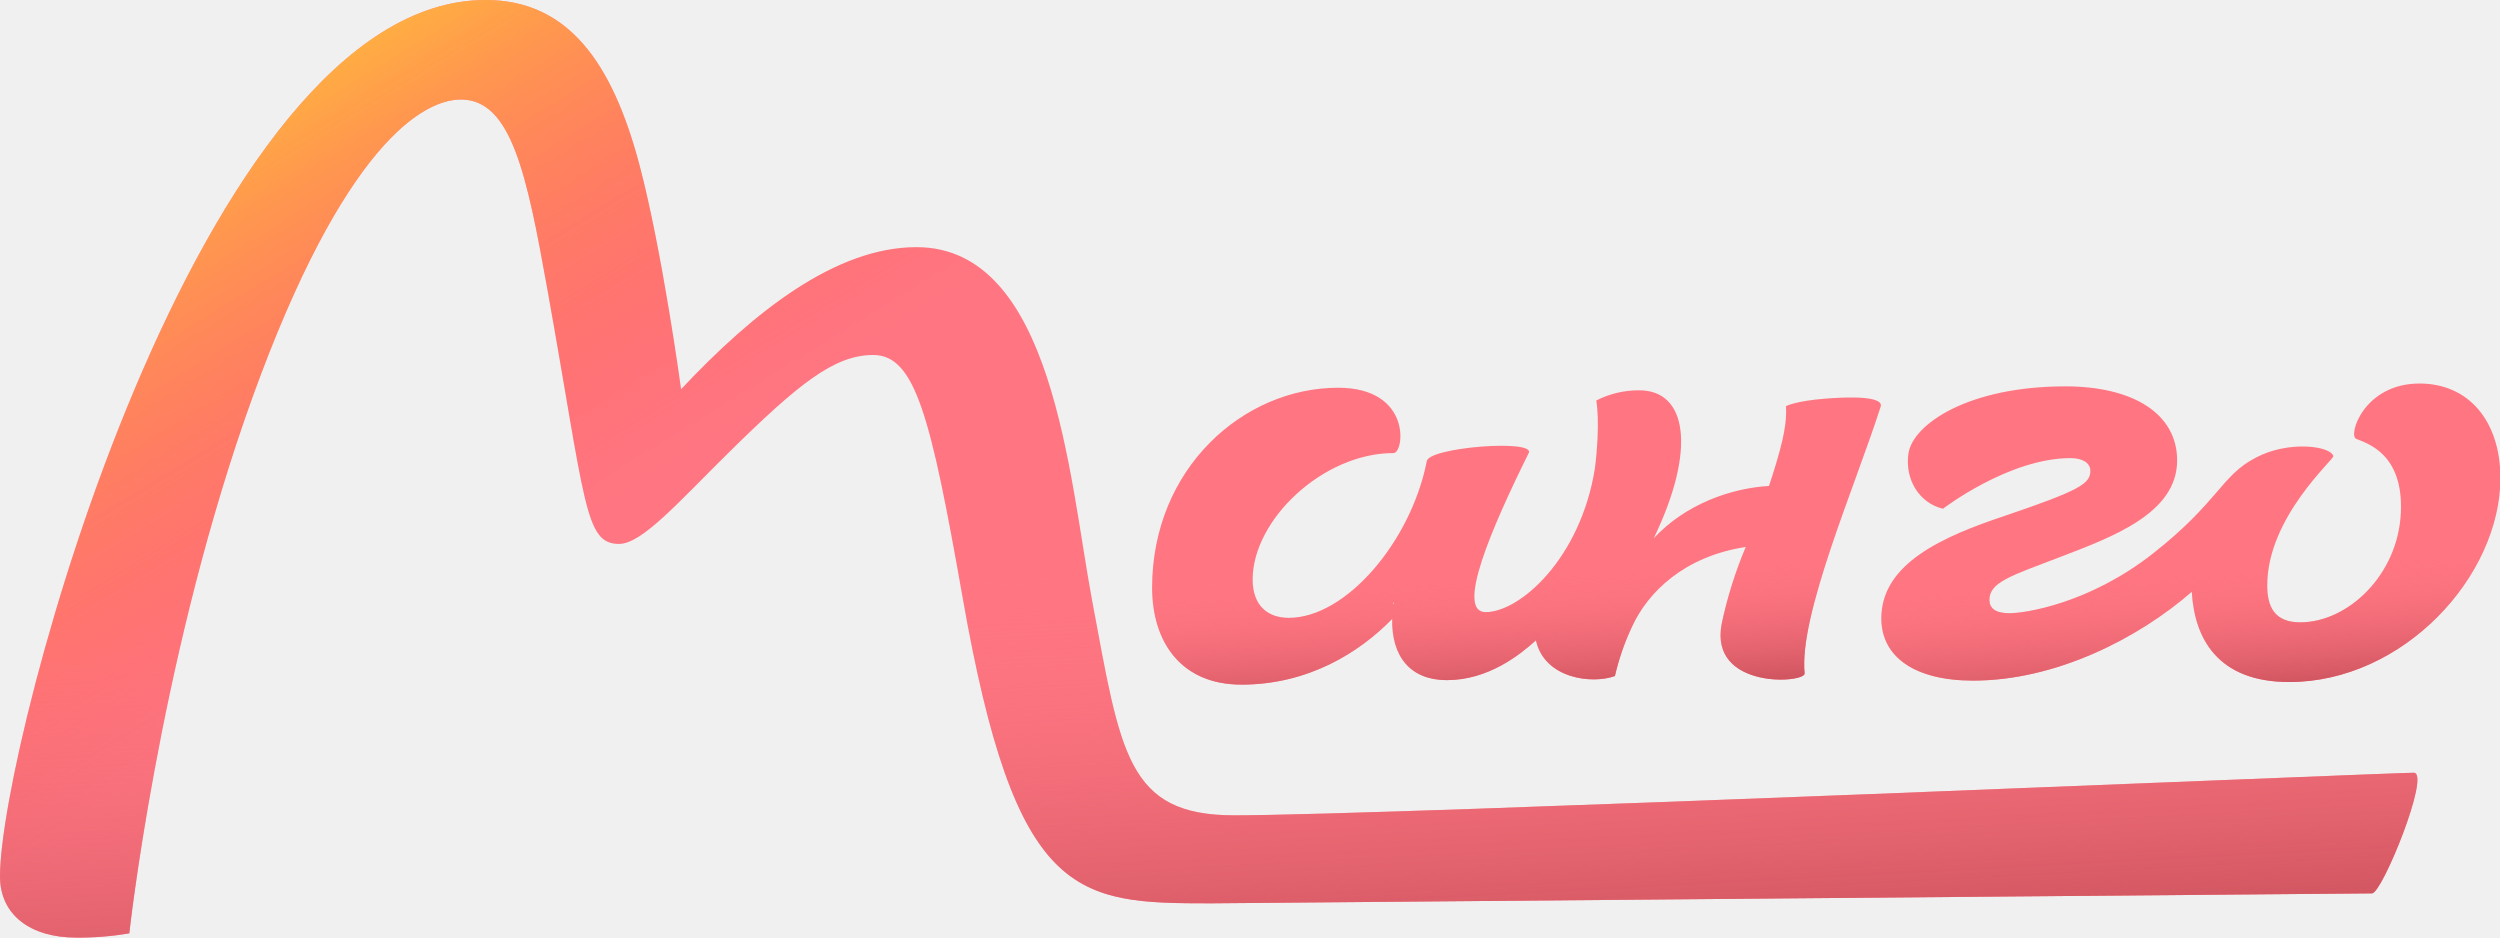
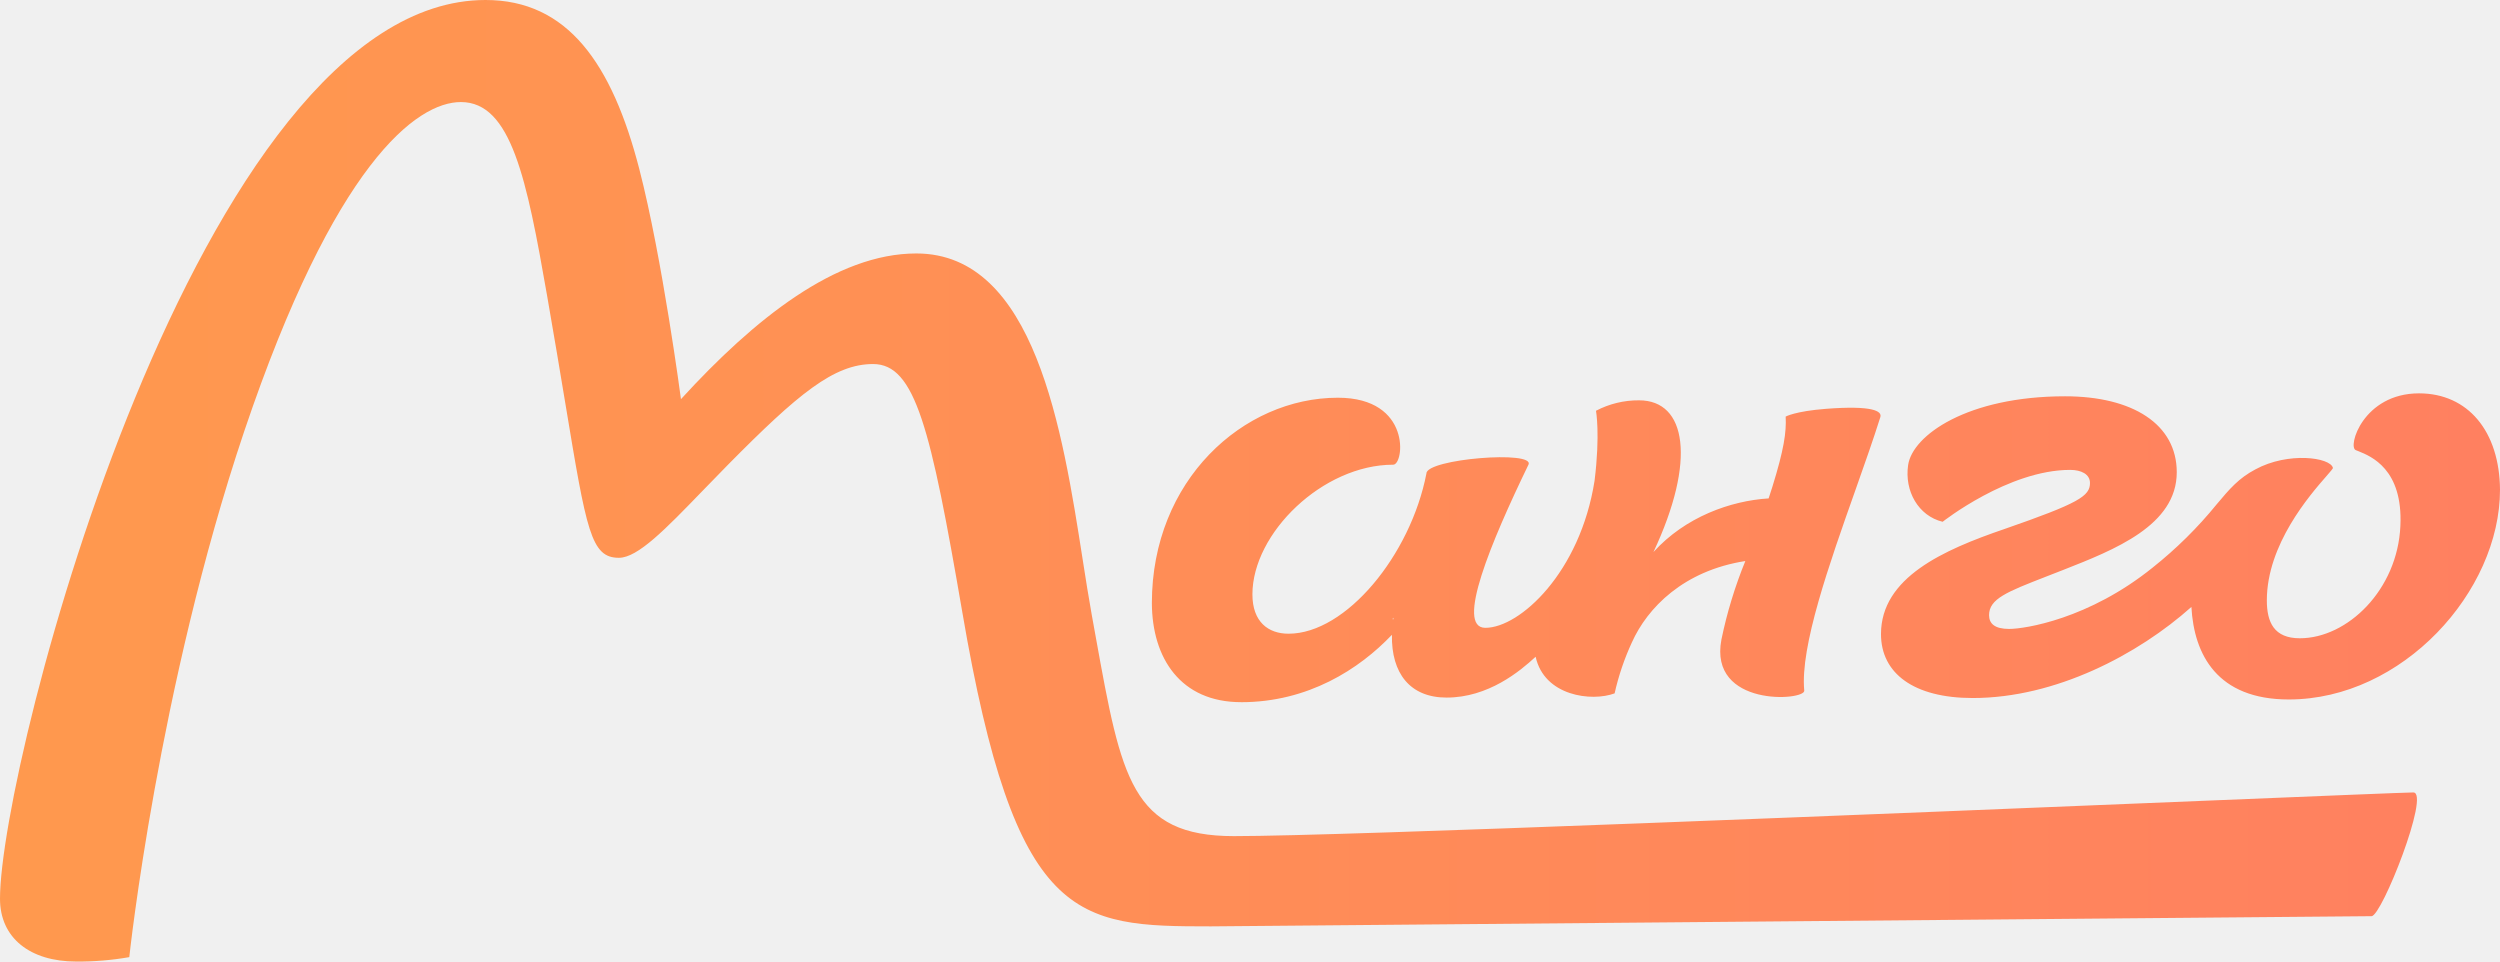
- <svg xmlns="http://www.w3.org/2000/svg" width="96" height="36" fill="none" viewBox="0 0 96 36">
-   <g clip-path="url(#clip0)">
-     <path fill="#FF7682" d="M47.668 26.29c2.576 0 4.541-1.24 5.792-2.523-.028 1.44.697 2.35 2.098 2.35 1.6 0 2.813-.98 3.422-1.527.33 1.473 2.15 1.69 3.033 1.37a9.35 9.35 0 0 1 .662-1.907c.594-1.293 1.981-2.686 4.36-3.048-.399.949-.707 1.933-.92 2.938-.5 2.547 3.22 2.296 3.182 1.914-.224-2.22 1.92-7.127 2.922-10.243.072-.223-.299-.443-2.086-.31-1.189.09-1.551.292-1.551.292.033.588-.07 1.244-.512 2.633-.047.147-.095.29-.142.431-1.46.088-3.198.692-4.423 2.008 1.655-3.436 1.268-5.68-.553-5.68a3.565 3.565 0 0 0-1.654.39s.166.875-.056 2.62c-.552 3.438-2.87 5.508-4.194 5.508-1.16 0 .22-3.218 1.654-6.108.278-.546-3.917-.219-3.917.328-.606 3.053-3.089 6-5.296 6-.773 0-1.387-.437-1.387-1.473 0-2.292 2.703-4.855 5.407-4.855.422 0 .713-2.509-2.126-2.509-3.634 0-7.143 3.09-7.143 7.69.008 2.075 1.112 3.71 3.428 3.71zm5.85-3.164c0 .026 0 .05-.01.073-.023-.016-.027-.038.01-.073z" />
-     <path fill="url(#paint0_linear)" d="M47.668 26.29c2.576 0 4.541-1.24 5.792-2.523-.028 1.44.697 2.35 2.098 2.35 1.6 0 2.813-.98 3.422-1.527.33 1.473 2.15 1.69 3.033 1.37a9.35 9.35 0 0 1 .662-1.907c.594-1.293 1.981-2.686 4.36-3.048-.399.949-.707 1.933-.92 2.938-.5 2.547 3.22 2.296 3.182 1.914-.224-2.22 1.92-7.127 2.922-10.243.072-.223-.299-.443-2.086-.31-1.189.09-1.551.292-1.551.292.033.588-.07 1.244-.512 2.633-.047.147-.095.29-.142.431-1.46.088-3.198.692-4.423 2.008 1.655-3.436 1.268-5.68-.553-5.68a3.565 3.565 0 0 0-1.654.39s.166.875-.056 2.62c-.552 3.438-2.87 5.508-4.194 5.508-1.16 0 .22-3.218 1.654-6.108.278-.546-3.917-.219-3.917.328-.606 3.053-3.089 6-5.296 6-.773 0-1.387-.437-1.387-1.473 0-2.292 2.703-4.855 5.407-4.855.422 0 .713-2.509-2.126-2.509-3.634 0-7.143 3.09-7.143 7.69.008 2.075 1.112 3.71 3.428 3.71zm5.85-3.164c0 .026 0 .05-.01.073-.023-.016-.027-.038.01-.073z" />
-     <path fill="#FF7682" d="M92.69 29.673c-.885 0-39.504 1.636-45.297 1.636-4.137 0-4.36-2.4-5.463-8.29-.882-4.747-1.488-13.528-6.737-13.528-3.085 0-6.227 2.458-9.039 5.455 0 0-.715-5.277-1.6-8.619C23.503 2.37 21.794 0 18.648 0 7.614 0 0 28.527 0 33.653c0 1.473 1.16 2.35 2.925 2.35.683.007 1.366-.048 2.04-.164 0 0 1.104-10.09 4.415-19.69C12.855 6.114 16 3.822 17.702 3.822c1.931 0 2.526 2.87 3.31 7.247 1.485 8.29 1.431 9.818 2.759 9.818.883 0 2.272-1.596 4.194-3.49 2.693-2.656 4.068-3.765 5.568-3.765 1.62 0 2.211 2.4 3.424 9.273C39 34.578 41.316 34.688 46.503 34.688l44.581-.382c.39.004 2.267-4.633 1.605-4.633z" />
-     <path fill="url(#paint1_linear)" d="M92.69 29.673c-.885 0-39.504 1.636-45.297 1.636-4.137 0-4.36-2.4-5.463-8.29-.882-4.747-1.488-13.528-6.737-13.528-3.085 0-6.227 2.458-9.039 5.455 0 0-.715-5.277-1.6-8.619C23.503 2.37 21.794 0 18.648 0 7.614 0 0 28.527 0 33.653c0 1.473 1.16 2.35 2.925 2.35.683.007 1.366-.048 2.04-.164 0 0 1.104-10.09 4.415-19.69C12.855 6.114 16 3.822 17.702 3.822c1.931 0 2.526 2.87 3.31 7.247 1.485 8.29 1.431 9.818 2.759 9.818.883 0 2.272-1.596 4.194-3.49 2.693-2.656 4.068-3.765 5.568-3.765 1.62 0 2.211 2.4 3.424 9.273C39 34.578 41.316 34.688 46.503 34.688l44.581-.382c.39.004 2.267-4.633 1.605-4.633z" />
-     <path fill="url(#paint2_linear)" d="M92.69 29.673c-.885 0-39.504 1.636-45.297 1.636-4.137 0-4.36-2.4-5.463-8.29-.882-4.747-1.488-13.528-6.737-13.528-3.085 0-6.227 2.458-9.039 5.455 0 0-.715-5.277-1.6-8.619C23.503 2.37 21.794 0 18.648 0 7.614 0 0 28.527 0 33.653c0 1.473 1.16 2.35 2.925 2.35.683.007 1.366-.048 2.04-.164 0 0 1.104-10.09 4.415-19.69C12.855 6.114 16 3.822 17.702 3.822c1.931 0 2.526 2.87 3.31 7.247 1.485 8.29 1.431 9.818 2.759 9.818.883 0 2.272-1.596 4.194-3.49 2.693-2.656 4.068-3.765 5.568-3.765 1.62 0 2.211 2.4 3.424 9.273C39 34.578 41.316 34.688 46.503 34.688l44.581-.382c.39.004 2.267-4.633 1.605-4.633z" />
-     <path fill="#FF7682" d="M92.909 14.727c-2.152 0-2.758 2.017-2.427 2.127.386.165 1.82.547 1.71 2.836-.11 2.4-2.04 4.208-3.862 4.208-.99 0-1.268-.6-1.268-1.418 0-2.617 2.576-4.844 2.538-4.964-.097-.392-1.714-.61-2.972.055-1.33.68-1.425 1.694-3.949 3.679-2.455 1.93-4.91 2.297-5.514 2.297-.55 0-.77-.195-.77-.517 0-.672.845-.924 2.65-1.616 2.043-.783 4.557-1.688 4.557-3.733 0-1.8-1.696-2.845-4.29-2.845-3.75 0-5.856 1.462-6.027 2.572-.148.98.397 1.908 1.326 2.128 0 0 2.526-1.944 4.898-1.944.428 0 .76.163.76.49 0 .49-.411.752-3.286 1.726-2.348.784-4.74 1.818-4.74 3.933 0 1.473 1.264 2.394 3.525 2.394 3.184 0 6.352-1.63 8.397-3.41.101 1.784.99 3.465 3.741 3.465 4.359 0 8.112-4.037 8.112-7.855-.018-2.19-1.233-3.608-3.109-3.608z" />
-     <path fill="url(#paint3_linear)" d="M92.909 14.727c-2.152 0-2.758 2.017-2.427 2.127.386.165 1.82.547 1.71 2.836-.11 2.4-2.04 4.208-3.862 4.208-.99 0-1.268-.6-1.268-1.418 0-2.617 2.576-4.844 2.538-4.964-.097-.392-1.714-.61-2.972.055-1.33.68-1.425 1.694-3.949 3.679-2.455 1.93-4.91 2.297-5.514 2.297-.55 0-.77-.195-.77-.517 0-.672.845-.924 2.65-1.616 2.043-.783 4.557-1.688 4.557-3.733 0-1.8-1.696-2.845-4.29-2.845-3.75 0-5.856 1.462-6.027 2.572-.148.98.397 1.908 1.326 2.128 0 0 2.526-1.944 4.898-1.944.428 0 .76.163.76.49 0 .49-.411.752-3.286 1.726-2.348.784-4.74 1.818-4.74 3.933 0 1.473 1.264 2.394 3.525 2.394 3.184 0 6.352-1.63 8.397-3.41.101 1.784.99 3.465 3.741 3.465 4.359 0 8.112-4.037 8.112-7.855-.018-2.19-1.233-3.608-3.109-3.608z" />
-   </g>
+ <svg xmlns="http://www.w3.org/2000/svg" width="91" height="35" viewBox="0 0 91 35" fill="none">
+   <path fill-rule="evenodd" clip-rule="evenodd" d="M80.16 29.15l-.002.001c-11.256.462-31.294 1.284-35.242 1.284-3.72 0-4.1-2.1-5.023-7.207-.05-.275-.1-.559-.154-.852-.11-.61-.217-1.288-.329-2.006-.736-4.715-1.74-11.144-6.056-11.144-2.924 0-5.902 2.39-8.567 5.303 0 0-.677-5.13-1.517-8.378C22.275 2.304 20.656 0 17.674 0 7.217 0 0 27.731 0 32.715 0 34.146 1.099 35 2.772 35a10.72 10.72 0 0 0 1.934-.16s1.046-9.809 4.184-19.142c3.293-9.755 6.274-11.983 7.887-11.983 1.83 0 2.394 2.79 3.137 7.046.269 1.539.484 2.838.666 3.933.77 4.639.93 5.61 1.948 5.61.687 0 1.695-1.041 3.038-2.43.296-.307.609-.63.938-.963 2.552-2.582 3.855-3.66 5.276-3.66 1.536 0 2.096 2.333 3.245 9.015 1.936 11.347 4.132 11.454 9.048 11.454l42.251-.371c.37.004 2.148-4.504 1.521-4.504-.235 0-3.29.126-7.686.306zm-34.983-3.59c2.441 0 4.304-1.206 5.489-2.453-.026 1.4.66 2.285 1.988 2.285 1.518 0 2.667-.953 3.243-1.486.314 1.432 2.038 1.644 2.875 1.333.143-.639.354-1.26.628-1.854.563-1.257 1.877-2.611 4.13-2.963a16.245 16.245 0 0 0-.87 2.856c-.474 2.475 3.051 2.232 3.015 1.86-.156-1.594.912-4.616 1.865-7.307.336-.95.657-1.86.905-2.65.068-.217-.283-.43-1.977-.3-1.127.087-1.47.283-1.47.283.031.571-.066 1.21-.485 2.56l-.135.418c-1.384.086-3.031.672-4.192 1.952 1.568-3.34 1.202-5.522-.523-5.522a3.311 3.311 0 0 0-1.569.38s.158.85-.052 2.547c-.524 3.341-2.721 5.354-3.976 5.354-1.098 0 .209-3.128 1.569-5.937.262-.531-3.713-.213-3.713.318-.575 2.969-2.927 5.833-5.02 5.833-.732 0-1.314-.425-1.314-1.432 0-2.228 2.562-4.72 5.125-4.72.4 0 .676-2.438-2.015-2.438-3.444 0-6.77 3.003-6.77 7.476.008 2.016 1.054 3.606 3.249 3.606zm5.543-3.076c0 .025 0 .047-.01.07-.02-.015-.024-.036.01-.07zm35.033-6.098c-.313-.107.261-2.068 2.3-2.068 1.779 0 2.93 1.379 2.947 3.507 0 3.712-3.557 7.636-7.688 7.636-2.606 0-3.45-1.633-3.545-3.368-1.938 1.73-4.94 3.315-7.958 3.315-2.143 0-3.341-.895-3.341-2.327 0-2.056 2.266-3.062 4.492-3.824 2.724-.946 3.115-1.201 3.115-1.677 0-.318-.316-.476-.721-.476-2.248 0-4.642 1.889-4.642 1.889-.88-.213-1.397-1.116-1.256-2.068.161-1.08 2.157-2.5 5.712-2.5 2.458 0 4.066 1.014 4.066 2.764 0 1.934-2.255 2.82-4.16 3.567a294.848 294.848 0 0 0-.61.238c-1.401.546-2.062.803-2.062 1.396 0 .312.208.503.73.503.573 0 2.9-.358 5.226-2.234a15.155 15.155 0 0 0 2.329-2.302c.462-.55.798-.951 1.414-1.274 1.192-.646 2.725-.434 2.817-.053.007.023-.084.127-.235.3-.605.692-2.17 2.487-2.17 4.525 0 .796.262 1.378 1.201 1.378 1.728 0 3.557-1.757 3.66-4.09.098-2.068-1.069-2.535-1.528-2.72a1.807 1.807 0 0 1-.093-.037z" fill="url(#a)" />
  <defs>
-     <linearGradient id="paint0_linear" x1="57.499" x2="57.813" y1="21.842" y2="27.471" gradientUnits="userSpaceOnUse">
-       <stop stop-color="#FF7682" stop-opacity="0" />
-       <stop offset="1" stop-color="#BE4953" />
+     <linearGradient id="a" y1="35" x2="90.939" y2="35" gradientUnits="userSpaceOnUse">
+       <stop stop-color="#FF994E" />
+       <stop offset="1" stop-color="#FF8060" />
    </linearGradient>
-     <linearGradient id="paint1_linear" x1="16.913" x2="30.867" y1="-8.16" y2="14.562" gradientUnits="userSpaceOnUse">
-       <stop stop-color="#FFE928" />
-       <stop offset="1" stop-color="#FF473B" stop-opacity="0" />
-     </linearGradient>
-     <linearGradient id="paint2_linear" x1="43.977" x2="44.921" y1="21.957" y2="39.739" gradientUnits="userSpaceOnUse">
-       <stop stop-color="#FF7682" stop-opacity="0" />
-       <stop offset="1" stop-color="#BE4953" />
-     </linearGradient>
-     <linearGradient id="paint3_linear" x1="83.506" x2="83.879" y1="21.718" y2="27.37" gradientUnits="userSpaceOnUse">
-       <stop stop-color="#FF7682" stop-opacity="0" />
-       <stop offset="1" stop-color="#BE4953" />
-     </linearGradient>
-     <clipPath id="clip0">
-       <path fill="#fff" d="M0 0h96v36H0z" />
-     </clipPath>
  </defs>
</svg>
